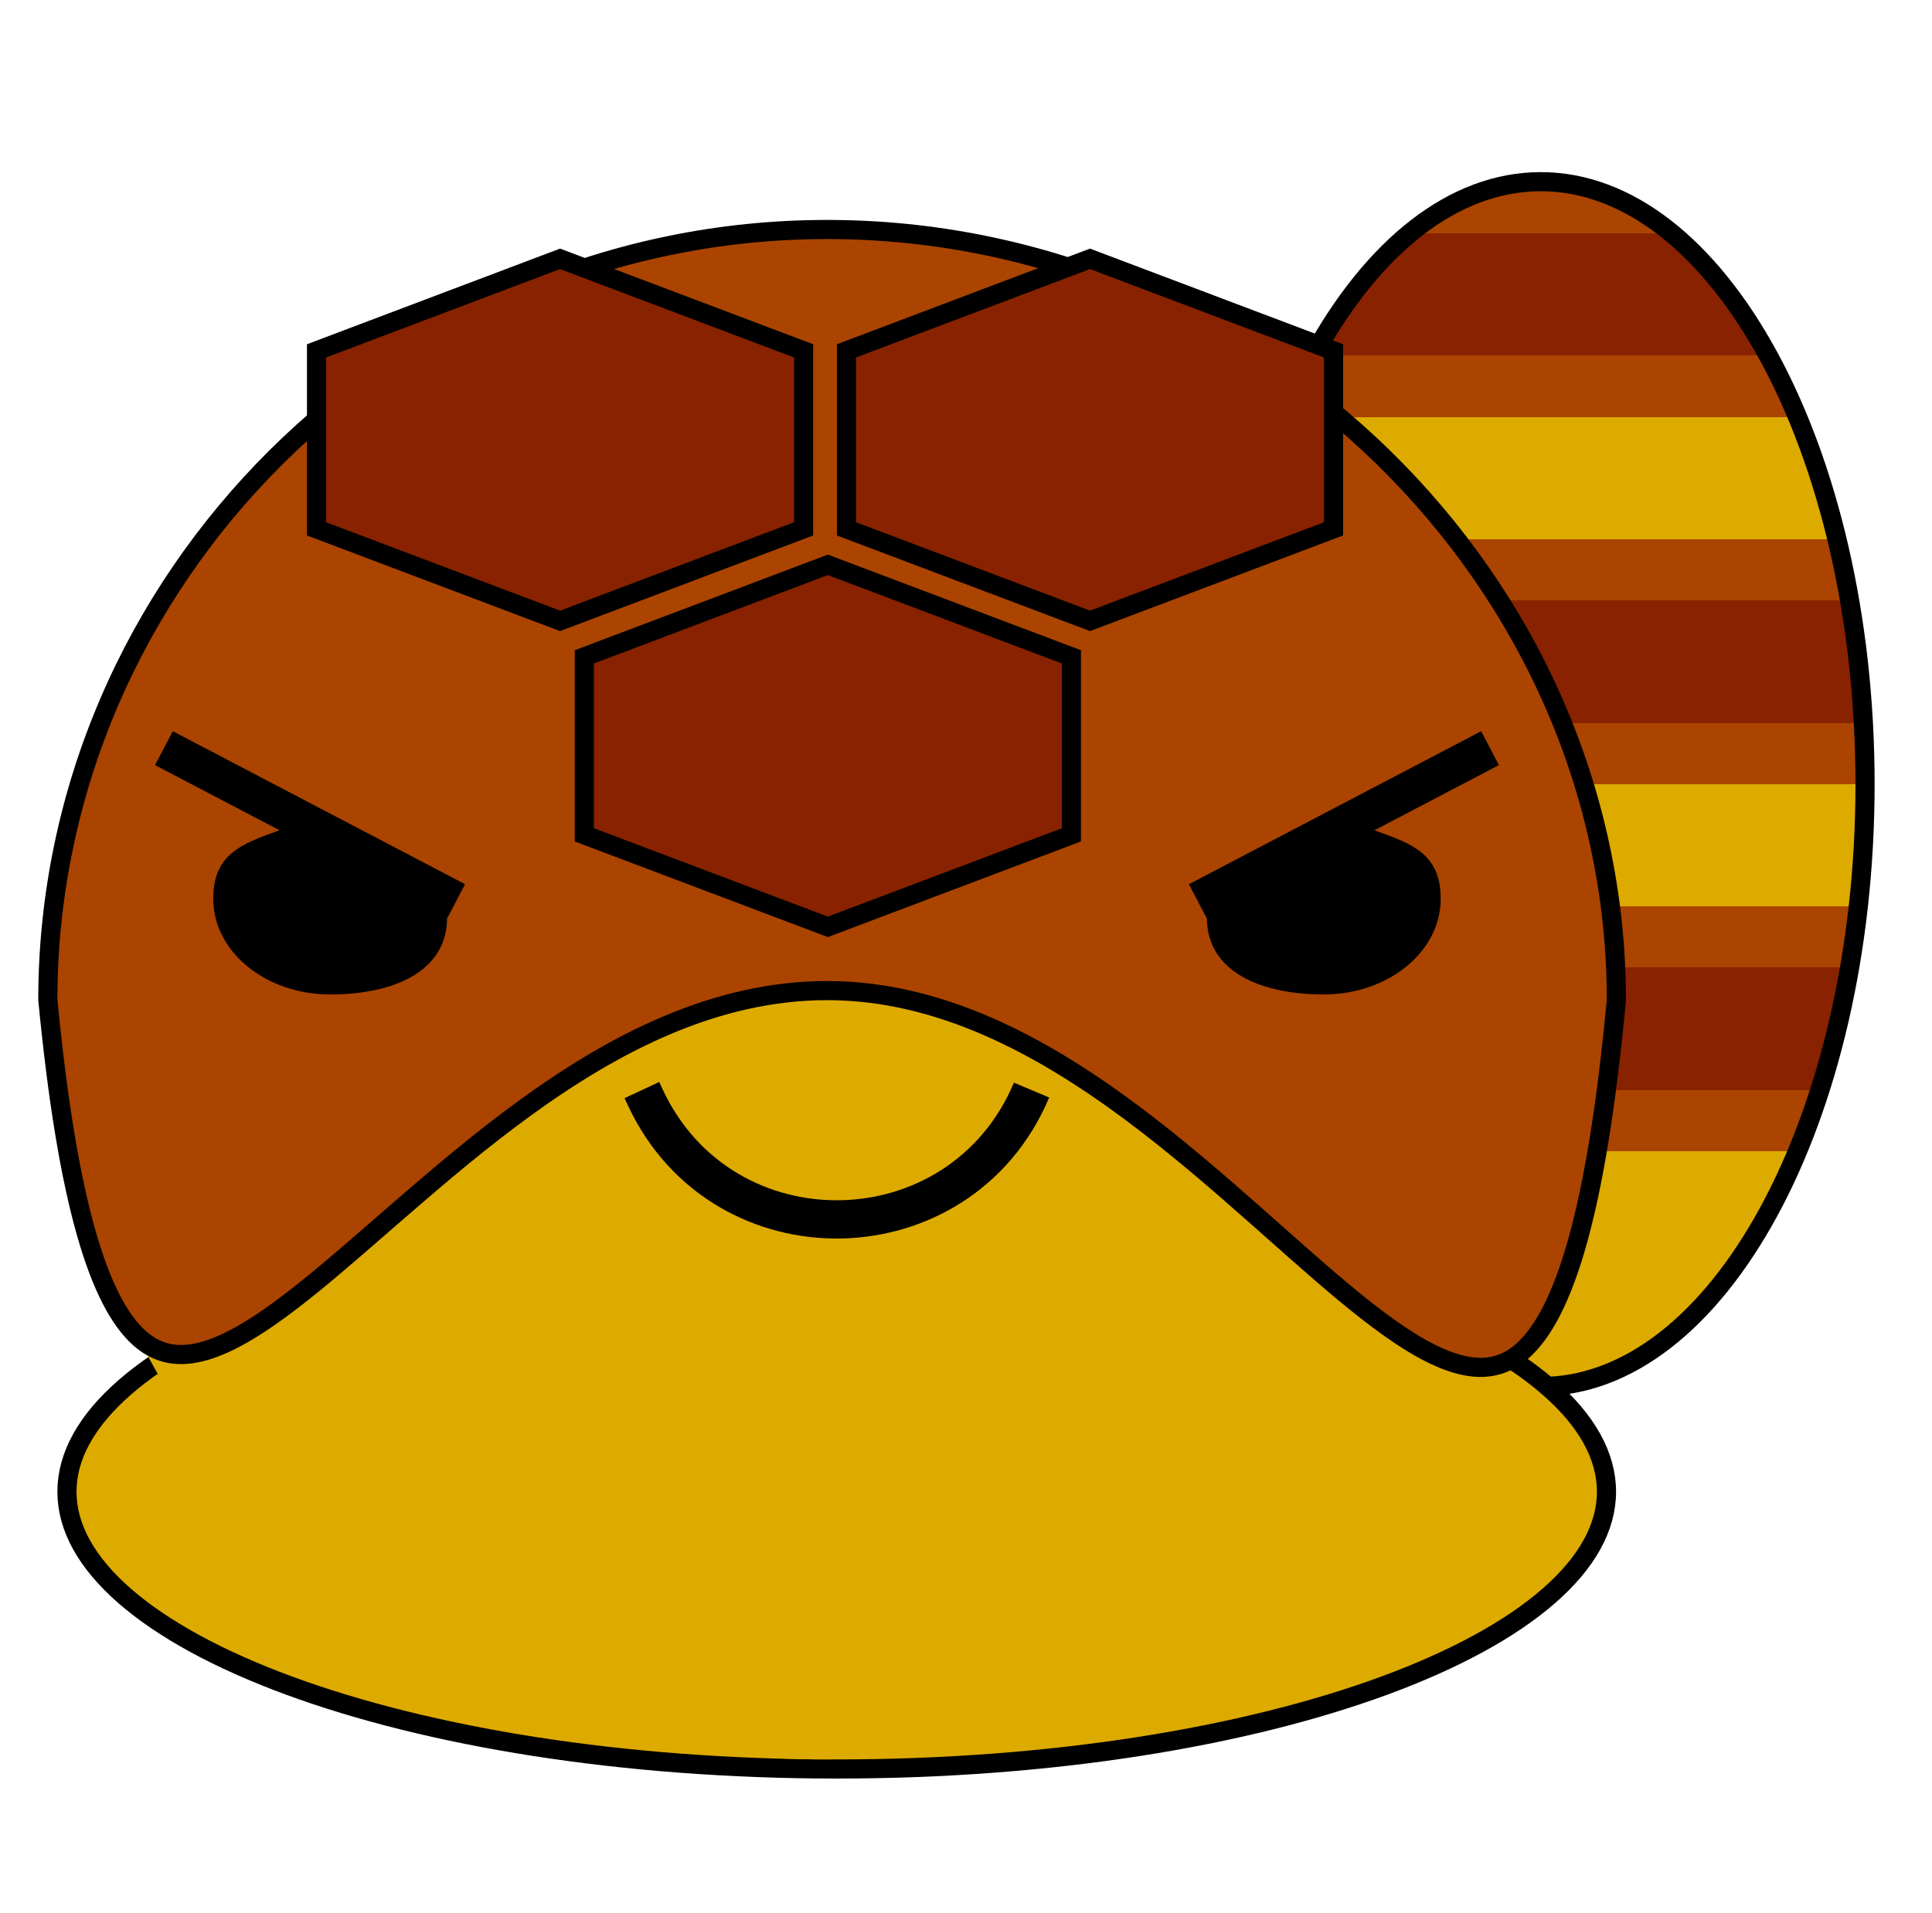
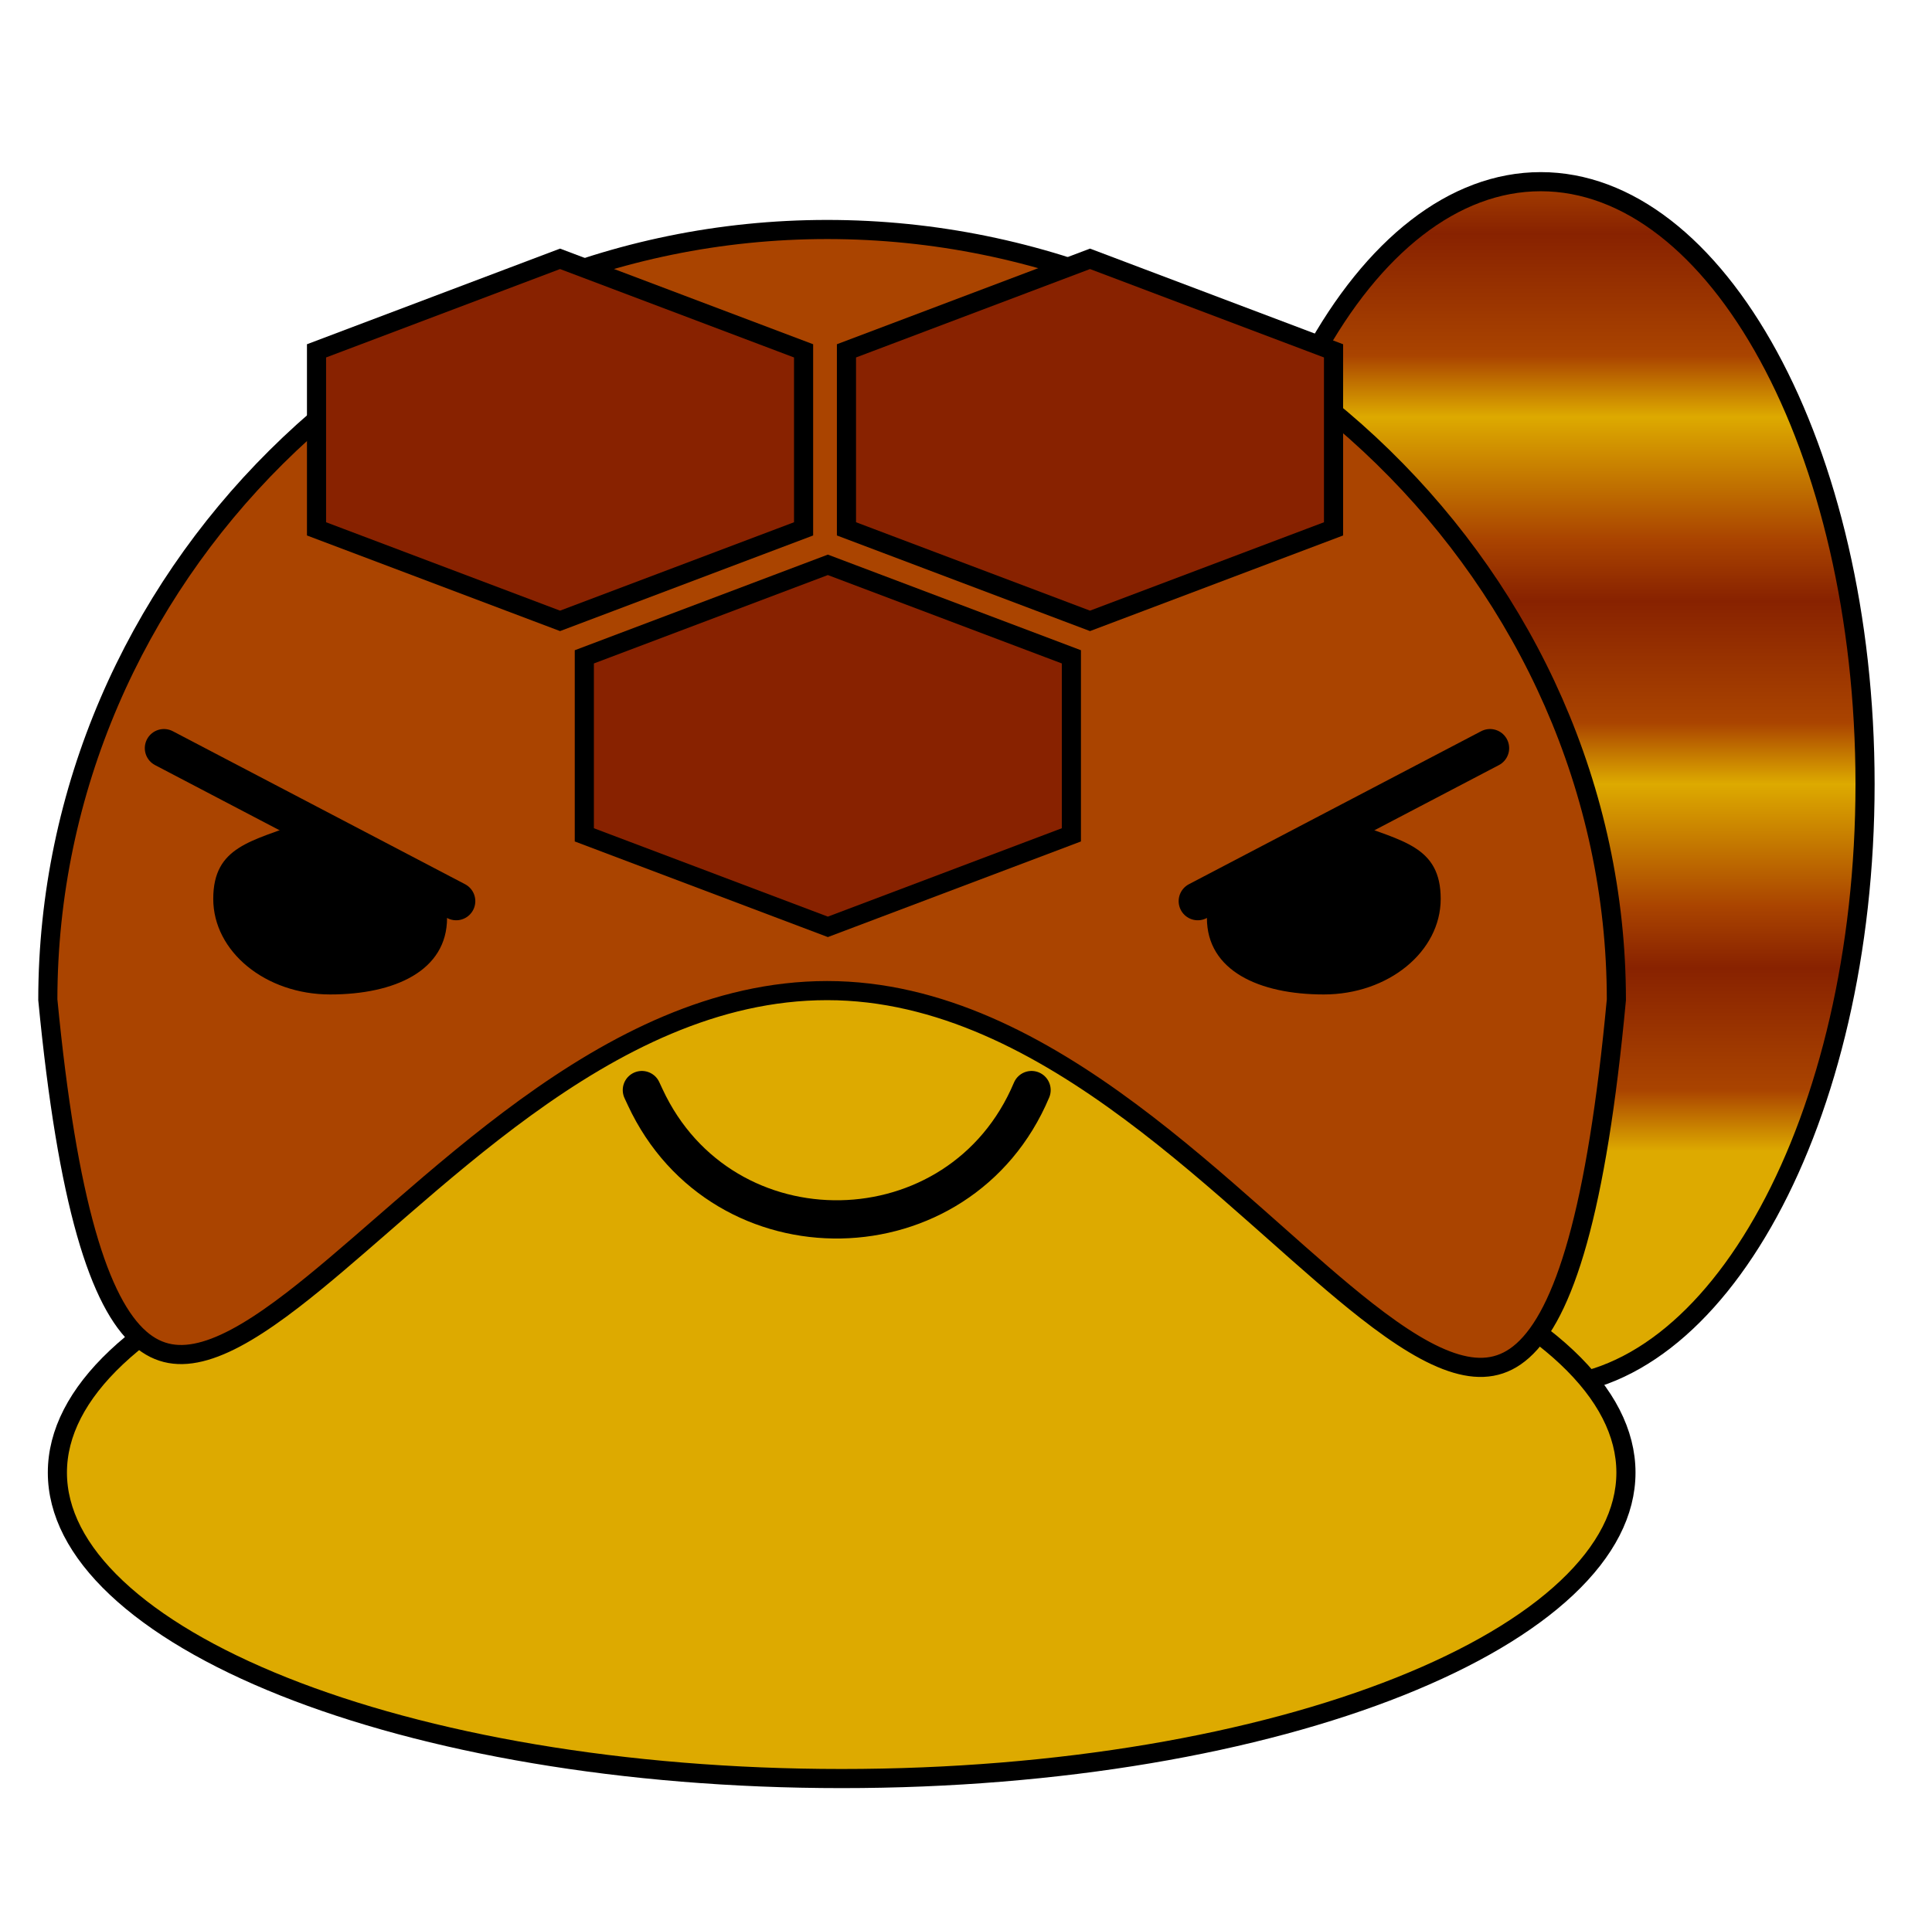
<svg xmlns="http://www.w3.org/2000/svg" width="101" height="100" viewBox="0 0 101 100" fill="none">
-   <path d="M97.5 41C97.5 49.769 95.56 57.684 92.449 63.388C89.328 69.111 85.098 72.5 80.547 72.5C75.996 72.5 71.766 69.111 68.645 63.388C65.534 57.684 63.594 49.769 63.594 41C63.594 32.231 65.534 24.316 68.645 18.612C71.766 12.889 75.996 9.5 80.547 9.5C85.098 9.5 89.328 12.889 92.449 18.612C95.56 24.316 97.5 32.231 97.5 41Z" fill="url(#paint0_linear_10_55)" stroke="black" />
-   <path d="M83.983 78C83.983 79.873 82.954 81.72 80.953 83.462C78.954 85.202 76.032 86.792 72.377 88.137C65.073 90.827 54.949 92.5 43.742 92.5C32.534 92.5 22.41 90.827 15.106 88.137C11.451 86.792 8.529 85.202 6.53 83.462C4.529 81.72 3.5 79.873 3.5 78C3.5 76.127 4.529 74.28 6.53 72.538C8.529 70.798 11.451 69.208 15.106 67.863C22.41 65.173 32.534 63.5 43.742 63.5C54.949 63.5 65.073 65.173 72.377 67.863C76.032 69.208 78.954 70.798 80.953 72.538C82.954 74.28 83.983 76.127 83.983 78Z" fill="#DDAA00" stroke="black" />
-   <path id="body" d="M82.786 52C82.786 74.091 64.925 92 42.893 92C20.861 92 3 74.091 3 52C3 29.909 20.861 12 42.893 12C64.925 12 82.786 29.909 82.786 52Z" fill="#DDAA00" />
+   <path d="M97.5 41C97.5 49.769 95.56 57.684 92.449 63.388C89.328 69.111 85.098 72.5 80.547 72.5C75.996 72.5 71.766 69.111 68.645 63.388C65.534 57.684 63.594 49.769 63.594 41C63.594 32.231 65.534 24.316 68.645 18.612C71.766 12.889 75.996 9.5 80.547 9.5C85.098 9.5 89.328 12.889 92.449 18.612C95.56 24.316 97.5 32.231 97.5 41Z" fill="url(#paint0_linear_11_133)" stroke="black" />
+   <path d="M85 77C85 79.067 83.951 81.105 81.913 83.026C79.876 84.947 76.899 86.701 73.176 88.186C65.734 91.154 55.419 93 44 93C32.581 93 22.267 91.154 14.824 88.186C11.101 86.701 8.124 84.947 6.087 83.026C4.049 81.105 3 79.067 3 77C3 74.933 4.049 72.895 6.087 70.974C8.124 69.053 11.101 67.299 14.824 65.814C22.267 62.846 32.581 61 44 61C55.419 61 65.734 62.846 73.176 65.814C76.899 67.299 79.876 69.053 81.913 70.974C83.951 72.895 85 74.933 85 77Z" fill="#DDAA00" stroke="black" />
+   <path d="M82.786 52C82.786 74.091 64.925 92 42.893 92C20.861 92 3 74.091 3 52C3 29.909 20.861 12 42.893 12C64.925 12 82.786 29.909 82.786 52Z" fill="#DDAA00" />
  <path d="M84.5 52.275C83.986 57.792 83.307 61.907 82.474 64.891C81.636 67.894 80.661 69.685 79.606 70.626C78.594 71.529 77.461 71.693 76.122 71.299C74.746 70.894 73.185 69.906 71.424 68.528C69.931 67.359 68.333 65.94 66.618 64.418C66.318 64.153 66.015 63.884 65.708 63.612C63.652 61.793 61.443 59.876 59.094 58.131C54.405 54.646 49.099 51.798 43.242 51.798C37.391 51.798 32.118 54.547 27.475 57.915C25.151 59.601 22.97 61.453 20.943 63.211C20.613 63.497 20.287 63.781 19.965 64.061C18.307 65.504 16.763 66.848 15.321 67.959C13.593 69.29 12.064 70.244 10.717 70.634C9.406 71.015 8.299 70.856 7.311 69.987C6.281 69.08 5.326 67.354 4.503 64.455C3.685 61.574 3.014 57.602 2.5 52.275C2.513 30.308 20.746 12 43.242 12C65.747 12 84.487 30.316 84.5 52.275Z" fill="#AA4400" stroke="black" />
  <path d="M30.547 34.346L43.278 29.535L56.009 34.346V43.654L43.278 48.465L30.547 43.654V34.346Z" fill="#882200" stroke="black" />
  <path d="M44.251 18.346L56.983 13.534L69.714 18.346V27.654L56.983 32.465L44.251 27.654V18.346Z" fill="#882200" stroke="black" />
  <path d="M16.547 18.346L29.278 13.534L42.009 18.346V27.654L29.278 32.465L16.547 27.654V18.346Z" fill="#882200" stroke="black" />
-   <path d="M77.895 39.121L62.617 47.121" stroke="black" stroke-width="2" />
-   <path id="left-eye" d="M63.094 48C63.094 50.761 65.83 52 69.205 52C72.58 52 75.316 49.761 75.316 47C75.316 44.239 73.279 44 70.733 43C64.622 48 63.094 45.239 63.094 48Z" fill="black" />
-   <path d="M8.57 39.121L23.848 47.121" stroke="black" stroke-width="2" />
+   <path d="M77.895 39.121L62.617 47.121" stroke="black" stroke-width="2" stroke-linecap="round" />
+   <path d="M63.094 48C63.094 50.761 65.83 52 69.205 52C72.58 52 75.316 49.761 75.316 47C75.316 44.239 73.279 44 70.733 43C64.622 48 63.094 45.239 63.094 48Z" fill="black" />
+   <path d="M8.57 39.121L23.848 47.121" stroke="black" stroke-width="2" stroke-linecap="round" />
  <path d="M23.371 48C23.371 50.761 20.635 52 17.26 52C13.884 52 11.148 49.761 11.148 47C11.148 44.239 13.185 44 15.732 43C21.843 48 23.371 45.239 23.371 48Z" fill="black" />
-   <path d="M33.556 57L33.73 57.374C37.772 66.067 50.209 65.836 53.927 57" stroke="black" stroke-width="2" />
+   <path d="M33.556 57L33.73 57.374C37.772 66.067 50.209 65.836 53.927 57" stroke="black" stroke-width="2" stroke-linecap="round" />
  <defs>
-     <linearGradient id="paint0_linear_10_55" x1="80.547" y1="9" x2="80.547" y2="73" gradientUnits="userSpaceOnUse">
-       <stop offset="0" stop-color="#AA4400" />
-       <stop offset="0.05" stop-color="#AA4400" />
+     <linearGradient id="paint0_linear_11_133" x1="80.547" y1="9" x2="80.547" y2="73" gradientUnits="userSpaceOnUse">
+       <stop stop-color="#AA4400" />
      <stop offset="0.05" stop-color="#882200" />
-       <stop offset="0.15" stop-color="#882200" />
      <stop offset="0.15" stop-color="#AA4400" />
-       <stop offset="0.2" stop-color="#AA4400" />
      <stop offset="0.2" stop-color="#DDAA00" />
-       <stop offset="0.3" stop-color="#DDAA00" />
      <stop offset="0.3" stop-color="#AA4400" />
-       <stop offset="0.35" stop-color="#AA4400" />
      <stop offset="0.35" stop-color="#882200" />
-       <stop offset="0.45" stop-color="#882200" />
      <stop offset="0.45" stop-color="#AA4400" />
-       <stop offset="0.5" stop-color="#AA4400" />
      <stop offset="0.5" stop-color="#DDAA00" />
-       <stop offset="0.6" stop-color="#DDAA00" />
      <stop offset="0.6" stop-color="#AA4400" />
-       <stop offset="0.65" stop-color="#AA4400" />
      <stop offset="0.65" stop-color="#882200" />
-       <stop offset="0.75" stop-color="#882200" />
      <stop offset="0.75" stop-color="#AA4400" />
-       <stop offset="0.8" stop-color="#AA4400" />
      <stop offset="0.8" stop-color="#DDAA00" />
      <stop offset="1" stop-color="#DDAA00" />
    </linearGradient>
-     <style>
-         </style>
  </defs>
</svg>
